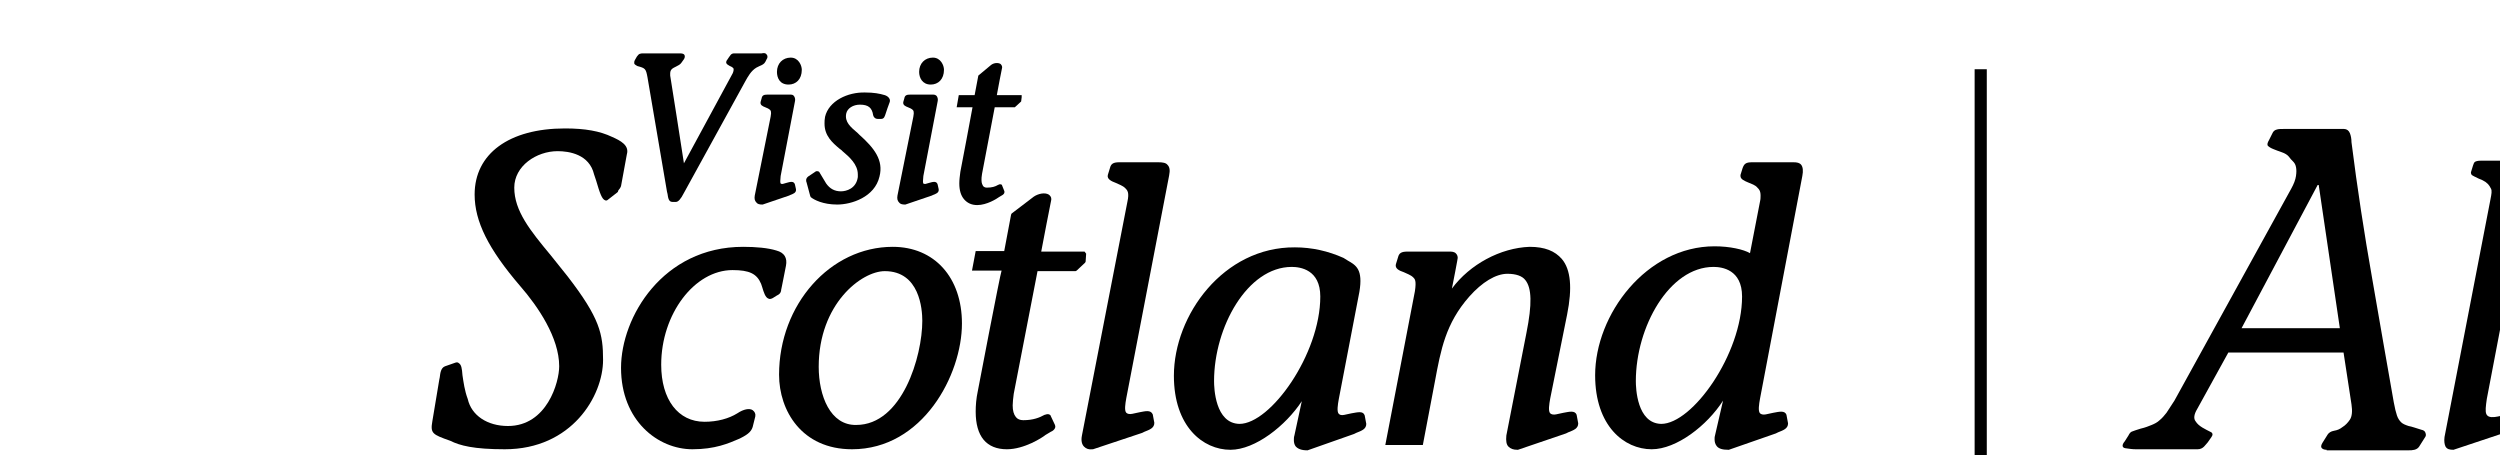
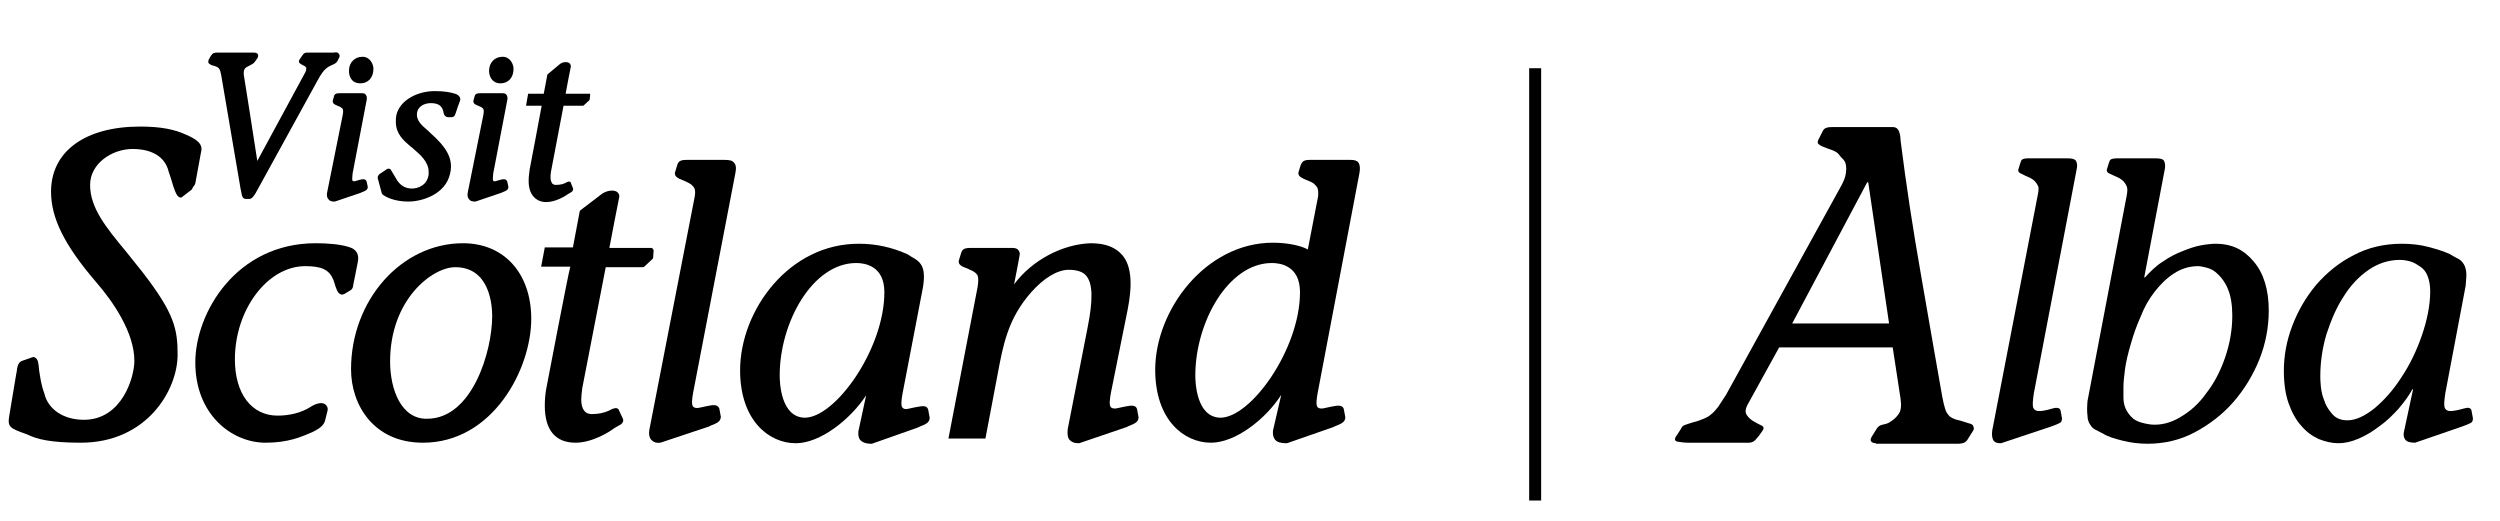
- <svg xmlns="http://www.w3.org/2000/svg">
+ <svg xmlns="http://www.w3.org/2000/svg" viewBox="80 0 480 100">
  <g class="vs-logo vs-logo--scotland">
    <path d="M331.5,30.7c-1.2,0-1.5,0.3-1.8,1.1l-0.4,1.3c0,0.1,0,0.2,0,0.2c0,0.6,0.7,0.9,1.4,1.2c0.7,0.3,1.4,0.5,1.8,1             c0.3,0.3,0.6,0.6,0.6,1.5c0,0.3,0,0.7-0.1,1.1c0,0-1.5,7.7-1.9,9.8c-1.2-0.7-3.8-1.3-6.7-1.3c-12.9,0-22.6,12.9-22.6,24.4             c0,9.6,5.5,14,10.7,14c4.7,0,10.5-4.5,13.5-9.2c-0.4,1.8-1.5,6.5-1.5,6.5c-0.1,0.3-0.1,0.5-0.1,0.8c0,0.5,0.1,0.9,0.4,1.3             c0.4,0.5,1.1,0.7,2.2,0.7l0.1,0L336,82c0,0,0.4-0.2,0.4-0.2c1-0.4,1.9-0.7,1.9-1.7c0,0-0.3-1.6-0.3-1.6c-0.3-0.9-1.4-0.6-2.5-0.4             l-1.4,0.3c-0.5,0.1-0.9,0-1.1-0.2c-0.4-0.4-0.2-1.7,0-2.8l8-42.1c0.2-1,0.1-1.7-0.2-2.1c-0.3-0.4-0.8-0.5-1.5-0.5H331.5 M309.5,72.1             c0-10.2,6.3-21.6,14.7-21.6c1.6,0,5.4,0.5,5.4,5.6c0,10.9-9.4,24.1-15.3,24.1C309.7,80.1,309.5,73.4,309.5,72.1" />
    <path d="M274.7,54.6c0.3-1.4,1-5.2,1-5.2c0-0.2,0.1-0.4,0.1-0.6c0-0.3-0.1-0.6-0.3-0.8c-0.3-0.4-0.9-0.4-1.3-0.4h-7.9             c-1.2,0-1.6,0.3-1.8,1.1c0,0-0.4,1.3-0.4,1.3c-0.2,0.8,0.6,1.2,1.5,1.5c0.6,0.3,1.3,0.5,1.8,1c0.3,0.3,0.6,0.6,0.3,2.6l-5.6,29.1             h7.1l2.3-12.1c1.1-5.9,2-10.9,6.5-16c2.4-2.7,5-4.3,7.2-4.3c1.6,0,2.8,0.4,3.4,1.2c1.2,1.5,1.3,4.5,0.2,10L285,82.4             c-0.1,1,0,1.7,0.4,2.1c0.4,0.4,0.9,0.6,1.7,0.6l0.1,0l9.1-3.1c0,0,0.4-0.2,0.4-0.2c1-0.4,1.9-0.7,1.9-1.7c0,0-0.3-1.6-0.3-1.6             c-0.3-0.9-1.4-0.6-2.5-0.4l-1.4,0.3c-0.5,0.1-0.9,0-1.1-0.2c-0.4-0.4-0.2-1.7,0-2.8l3.2-15.9c1-5,0.7-8.5-1-10.5             c-1.3-1.5-3.2-2.3-6.1-2.3C283.9,46.9,278.1,50,274.7,54.6" />
    <path d="M222.1,71.1c0,9.6,5.5,14,10.7,14c4.7,0,10.5-4.6,13.5-9.2c-0.4,1.8-1.4,6.5-1.4,6.5c-0.1,0.3-0.1,0.6-0.1,0.9             c0,0.4,0.1,0.8,0.3,1.1c0.4,0.5,1.1,0.8,2.2,0.8l0.1,0l8.8-3.1l0.4-0.2c1-0.4,1.9-0.7,1.9-1.7c0,0-0.3-1.6-0.3-1.6             c-0.3-0.9-1.3-0.6-2.5-0.4l-1.4,0.3c-0.5,0.1-0.8,0-1-0.2c-0.4-0.4-0.2-1.7,0-2.8l3.9-20.3c0.7-4.2-0.6-5-2.2-5.9l-0.8-0.5             c-2.9-1.3-6-2-9.2-2C231.5,46.7,222.1,59.6,222.1,71.1 M229.7,72.1c0-10.2,6.3-21.6,14.7-21.6c1.6,0,5.4,0.5,5.4,5.6             c0,10.9-9.4,24.1-15.3,24.1C229.9,80.1,229.7,73.4,229.7,72.1" />
    <path d="M219.1,30.7h-7.3c-1.2,0-1.6,0.3-1.8,1.1c0,0-0.4,1.3-0.4,1.3c-0.2,0.8,0.7,1.2,1.5,1.5c0.6,0.3,1.3,0.5,1.8,1             c0.4,0.4,0.8,0.8,0.4,2.6c0,0-8.6,44.2-8.6,44.2c-0.2,1,0,1.7,0.4,2.1c0.4,0.4,0.9,0.6,1.6,0.5l0.1,0l9.3-3.1c0,0,0.4-0.2,0.4-0.2             c1-0.4,1.9-0.7,1.9-1.7c0,0-0.3-1.6-0.3-1.6c-0.4-0.9-1.4-0.6-2.5-0.4l-1.4,0.3c-0.5,0.1-0.9,0-1.1-0.2c-0.4-0.4-0.2-1.7,0-2.8             l8.1-42.1c0.2-1,0.1-1.6-0.3-2C220.6,30.8,220,30.7,219.1,30.7" />
    <path d="M195.6,37.2l-4.2,3.2l-0.1,0.2c0,0-1.2,6.4-1.3,6.9h-5.4l-0.7,3.7h5.6C189.2,52,185,74,185,74             c-0.3,1.4-0.4,2.7-0.4,3.9c0,2.3,0.5,4.1,1.5,5.3c1,1.2,2.5,1.8,4.4,1.8c3.3,0,6.7-2.2,7.3-2.7c0,0,1-0.6,1-0.6             c0.3-0.1,1.1-0.6,0.8-1.3c0,0-0.8-1.7-0.8-1.7c0-0.1-0.1-0.2-0.3-0.3c-0.3-0.1-0.6,0-0.9,0.1c-0.9,0.5-2.1,1-4,1             c-0.6,0-1.1-0.2-1.4-0.6c-0.4-0.5-0.6-1.2-0.6-2.2c0-0.6,0.1-1.4,0.2-2.2c0,0,4-20.7,4.5-23.2h7.2l0.2-0.1l1.6-1.5l0.1-0.2l0.1-1.5             l-0.3-0.4H197c0.1-0.7,1.9-9.8,1.9-9.8c0-0.1,0-0.1,0-0.2c0-0.3-0.2-0.6-0.5-0.8C197.7,36.4,196.5,36.6,195.6,37.2" />
    <path d="M147.4,70.9c0,6.8,4.3,14.1,13.8,14.1c13.4,0,20.8-14.1,20.8-23.8c0-8.7-5.2-14.5-13.1-14.5             C157.1,46.7,147.4,57.6,147.4,70.9 M154.9,69.4c0-11.9,8.1-18.1,12.5-18.1c6.6,0,7.1,7.2,7.1,9.4c0,6.7-3.8,19.7-12.5,19.7             C157.1,80.5,154.9,74.9,154.9,69.4" />
    <path d="M117.5,69.6c0,10,7,15.4,13.5,15.4c4.3,0,6.8-1.1,8.9-2l0.2-0.1c1.6-0.8,2.2-1.4,2.4-2.5c0,0,0.4-1.6,0.4-1.6             c0.1-0.5-0.1-0.9-0.5-1.2c-0.6-0.4-1.7-0.2-2.9,0.6c-1.6,1-3.8,1.6-6.2,1.6c-5,0-8.2-4.2-8.2-10.8c0-9.6,6.3-17.9,13.5-17.9             c3.2,0,4.6,0.7,5.4,2.6l0.2,0.6c0.3,1,0.6,2,1.2,2.2c0.2,0.1,0.4,0.1,0.8-0.1c0,0,0.8-0.5,0.8-0.5c0.7-0.3,0.8-0.8,0.8-1.1             c0,0.1,0.9-4.5,0.9-4.5c0.3-1.5-0.3-2.5-1.8-2.9c-1.6-0.5-3.9-0.7-6.3-0.7C125.4,46.7,117.5,60,117.5,69.6" />
    <path d="M89.8,36.8c0,5.1,2.6,10.3,8.6,17.3c3.4,3.9,7.4,9.8,7.4,15.2c0,3-2.3,11.3-9.7,11.3c-3.9,0-6.9-2-7.6-5.1             c-0.6-1.6-0.8-3.2-1-4.5c-0.1-1.3-0.2-2-0.7-2.3c-0.1-0.1-0.3-0.2-0.6-0.1c0,0-2,0.7-2,0.7c-0.8,0.3-0.9,1.3-1,2.1l-0.1,0.5             l-1.3,7.8c-0.4,2.3,0,2.5,3.4,3.7C87,84.3,89.6,85,95.5,85c12.7,0,18.6-10.1,18.6-16.9c0-4.9-0.6-7.9-6.7-15.8l-3.2-4             c-3.9-4.7-6.9-8.4-6.9-12.8c0-4.1,4.2-6.9,8.2-6.9c2.2,0,6,0.6,6.9,4.4c0,0,0.4,1.2,0.4,1.2c0.7,2.4,1.1,3.5,1.7,3.7             c0.2,0.1,0.4,0,0.5-0.1l1.8-1.4l0.1-0.1L117,36c0.2-0.2,0.4-0.5,0.5-0.8c0,0,1.1-6,1.1-6c0.5-1.7-1.2-2.6-2.8-3.3             c-2.3-1.1-5.1-1.6-8.9-1.6C96.3,24.3,89.8,29.1,89.8,36.8" />
  </g>
  <g class="vs-logo-visit">
    <path d="M147,13.6c0-1.6,1.1-2.7,2.6-2.7c1.5,0,2.1,1.5,2.1,2.3c0,1.8-1.1,2.8-2.5,2.8C147.5,16,147,14.7,147,13.6" />
    <path d="M173.9,13.6c0-1.6,1.1-2.7,2.6-2.7c1.5,0,2.1,1.5,2.1,2.3c0,1.8-1.1,2.8-2.5,2.8             C174.5,16,173.9,14.7,173.9,13.6" />
    <path d="M144.1,10.1l-0.2,0h-5c-0.5,0-0.7,0.3-0.8,0.5l-0.1,0.1c0,0-0.4,0.6-0.4,0.6c-0.1,0.1-0.2,0.3-0.2,0.4             c0,0.1,0,0.1,0,0.2c0.1,0.3,0.4,0.4,0.7,0.6c0.3,0.1,0.6,0.3,0.7,0.5c0,0.1,0,0.1,0,0.2c0,0.2-0.1,0.6-0.3,0.9             c0,0-7.3,13.5-9.1,16.8c-0.2-1.5-2.6-16.6-2.6-16.6c0-0.1,0-0.3,0-0.4c0-0.8,0.5-1,1.1-1.3c0.4-0.2,0.8-0.4,1-0.7             c0,0,0.5-0.7,0.5-0.7c0.2-0.3,0.2-0.6,0.1-0.8c-0.1-0.2-0.4-0.3-0.8-0.3h-6.9c-0.6,0-0.9,0-1.3,0.6l-0.4,0.7             c-0.1,0.2-0.1,0.3-0.1,0.4c0,0.1,0,0.1,0,0.2c0.1,0.3,0.5,0.4,0.6,0.5c1.5,0.4,1.6,0.5,1.9,2.1l3.7,21.7l0.1,0.4             c0.1,0.7,0.2,1.5,0.9,1.5h0.7c0.4,0,0.9-0.5,1.5-1.7l11.6-21.1c0.5-0.9,1.1-2,2.1-2.6l0.6-0.3c0.5-0.2,0.9-0.4,1.1-0.8             c0,0,0.3-0.6,0.3-0.6c0.1-0.1,0.1-0.3,0.1-0.4c0-0.1,0-0.2-0.1-0.3C144.9,10,144.5,10,144.1,10.1" />
    <path d="M149.5,17.9h-4.3c-0.6,0-1,0.1-1.1,0.7c0,0-0.2,0.7-0.2,0.7c-0.1,0.6,0.4,0.8,0.9,1c0.3,0.1,0.7,0.3,0.9,0.5             c0.1,0.1,0.3,0.3,0.1,1.3L142.8,37c-0.1,0.6,0,1,0.3,1.3c0.2,0.3,0.6,0.4,1.1,0.4l0.1,0l5-1.7c0,0,0.2-0.1,0.2-0.1             c0.5-0.2,1.2-0.4,1.1-1.1c0,0-0.2-0.9-0.2-0.9c-0.2-0.7-0.9-0.5-1.6-0.3l-0.7,0.2c-0.2,0-0.4,0-0.4-0.1c-0.1-0.1-0.1-0.6,0-1.4             l2.7-14.1c0.1-0.4,0-0.7-0.1-0.9C150.1,17.9,149.8,17.9,149.5,17.9" />
    <path d="M156.1,22.1c-0.1,0.5-0.1,0.9-0.1,1.3c0,2.3,1.5,3.6,2.8,4.7l0.4,0.3c0,0,0.2,0.2,0.2,0.2             c1.3,1.1,2.9,2.5,2.9,4.4c0,0.1,0,0.3,0,0.5c-0.3,2.2-2.2,2.7-3.2,2.7c-1.2,0-2.1-0.5-2.8-1.5c0,0-1.2-2-1.2-2c0,0-0.1-0.3-0.4-0.3             c-0.3-0.1-0.6,0.2-0.6,0.2c0,0-1.2,0.8-1.2,0.8c-0.5,0.4-0.4,0.9-0.3,1.1c0,0,0.7,2.6,0.7,2.6l0.1,0.2c0.6,0.5,2.3,1.4,5,1.4             c2.7,0,7.1-1.4,8-5.3c0.8-3.1-1-5.4-3.8-7.9l-0.3-0.3c-1.4-1.2-2.5-2.1-2.2-3.7c0.2-1,1.3-1.7,2.6-1.7c1.6,0,2.3,0.6,2.5,2             c0.1,0.4,0.4,0.7,0.9,0.7h0.6c0.6,0,0.7-0.5,0.9-1.1l0.3-0.9c0,0,0.4-1.1,0.4-1.1c0.1-0.2,0.1-0.5,0-0.7c-0.2-0.4-0.6-0.6-0.9-0.7             c-1-0.3-2.1-0.5-3.7-0.5C160.4,17.4,156.8,19.1,156.1,22.1" />
    <path d="M176.5,17.9h-4.3c-0.6,0-1,0.1-1.1,0.7c0,0-0.2,0.7-0.2,0.7c-0.1,0.6,0.4,0.8,0.9,1c0.3,0.1,0.7,0.3,0.9,0.5             c0.1,0.1,0.3,0.3,0.1,1.3L169.8,37c-0.1,0.6,0,1,0.3,1.3c0.2,0.3,0.6,0.4,1.1,0.4l0.1,0l5-1.7c0,0,0.2-0.1,0.2-0.1             c0.5-0.2,1.2-0.4,1.1-1.1c0,0-0.2-0.9-0.2-0.9c-0.2-0.7-0.9-0.5-1.6-0.3l-0.7,0.2c-0.2,0-0.4,0-0.4-0.1c-0.1-0.1-0.1-0.6,0-1.4             l2.7-14.1c0.1-0.4,0-0.7-0.1-0.9C177.1,17.9,176.7,17.9,176.5,17.9" />
    <path d="M187.5,12.3l-2.4,2c0,0-0.6,3.2-0.7,3.7c-0.4,0-3,0-3,0l-0.4,2.3c0,0,2.4,0,3,0c-0.1,0.7-2.3,12.2-2.3,12.2             c-0.1,0.8-0.2,1.5-0.2,2.2c0,1.3,0.3,2.3,0.9,3c0.6,0.7,1.4,1.1,2.5,1.1c1.8,0,3.7-1.2,4.1-1.5c0,0,0.5-0.3,0.5-0.3             c0.6-0.3,0.6-0.7,0.5-0.9c0,0-0.4-1-0.4-1c0-0.1-0.1-0.2-0.2-0.2c-0.2-0.1-0.4,0-0.6,0.1c-0.5,0.3-1.1,0.5-2.1,0.5             c-0.3,0-0.5-0.1-0.7-0.3c-0.1-0.2-0.3-0.5-0.3-1.1c0-0.3,0-0.7,0.1-1.2c0,0,2.3-12,2.4-12.6h3.8l1.2-1.1l0.1-0.8l0-0.4             c0,0-4.1,0-4.7,0c0.1-0.7,1-5.2,1-5.2c0,0,0-0.1,0-0.1c0-0.2-0.1-0.4-0.3-0.6C188.8,11.8,188,11.9,187.5,12.3" />
  </g>
  <g class="vs-logo-alba">
    <path d="M464.2,85.1c-0.7,0-1.2-0.1-1.5-0.6c-0.2-0.4-0.3-1-0.2-1.8l8.7-45c0.2-1,0.3-1.6,0.1-2             c-0.2-0.4-0.4-0.7-0.6-0.9c-0.3-0.3-0.6-0.5-1-0.7c-0.4-0.2-0.8-0.3-1.1-0.5c-0.3-0.1-0.6-0.3-0.8-0.4c-0.2-0.1-0.3-0.3-0.3-0.6             l0.4-1.3c0.1-0.3,0.2-0.6,0.4-0.7c0.2-0.1,0.5-0.2,1.1-0.2h7.5c0.9,0,1.4,0.1,1.7,0.5c0.2,0.4,0.3,0.9,0.1,1.7l-8.2,42.9             c-0.2,1.4-0.3,2.3-0.1,2.8c0.2,0.5,0.7,0.7,1.6,0.6c0.8-0.1,1.5-0.3,2.2-0.5c0.7-0.2,1.2-0.1,1.4,0.3l0.3,1.6c0,0.5-0.1,0.8-0.6,1             c-0.4,0.2-1,0.4-1.5,0.6L464.2,85.1z" />
    <path d="M488.3,37.7c0.2-1,0.2-1.6,0-2c-0.2-0.4-0.4-0.7-0.6-0.9c-0.3-0.3-0.6-0.5-1-0.7c-0.4-0.2-0.7-0.3-1.1-0.5             c-0.3-0.1-0.6-0.3-0.8-0.4c-0.2-0.1-0.3-0.3-0.3-0.6l0.4-1.3c0.1-0.3,0.2-0.6,0.4-0.7c0.2-0.1,0.6-0.2,1.1-0.2h7.4             c0.9,0,1.5,0.1,1.7,0.5c0.2,0.4,0.3,1,0.1,1.8l-3.9,20.5l0.1,0.1c1.1-1.2,2.2-2.3,3.5-3.1c1.3-0.9,2.5-1.5,3.8-2             c1.2-0.5,2.4-0.9,3.5-1.1c1.1-0.2,2.1-0.3,2.9-0.3c2.9,0,5.3,1.1,7.2,3.4c1.9,2.2,2.9,5.4,2.9,9.4c0,3.2-0.6,6.4-1.8,9.4             c-1.2,3-2.9,5.8-5,8.2c-2.1,2.4-4.6,4.3-7.4,5.8c-2.8,1.5-5.9,2.2-9.1,2.2c-1.6,0-3.2-0.2-4.8-0.6c-1.6-0.4-2.9-0.8-3.8-1.4             c-0.5-0.2-0.9-0.5-1.4-0.7c-0.4-0.2-0.8-0.6-1-1c-0.3-0.4-0.5-1-0.5-1.7c-0.1-0.7-0.1-1.6,0-2.8L488.3,37.7z M492.9,81.5             c1.9,0.2,3.9-0.3,5.7-1.4c1.9-1.1,3.6-2.6,5-4.6c1.5-1.9,2.7-4.2,3.6-6.8c0.9-2.6,1.4-5.3,1.4-8.1c0-2.1-0.3-3.8-0.8-5             c-0.5-1.3-1.2-2.2-1.9-2.9c-0.7-0.7-1.4-1.1-2.2-1.3c-0.7-0.2-1.3-0.3-1.6-0.3c-1.8,0-3.3,0.5-4.7,1.4c-1.4,0.9-2.6,2.1-3.7,3.5             s-2,3-2.7,4.8c-0.8,1.8-1.4,3.5-1.9,5.3c-0.5,1.7-0.9,3.3-1.1,4.8c-0.2,1.5-0.3,2.6-0.3,3.5v1.8c0,0.8,0.1,1.5,0.4,2.2             c0.3,0.7,0.8,1.4,1.5,2C490.4,81,491.5,81.3,492.9,81.5" />
    <path d="M543.3,74.8l-0.1-0.1c-0.7,1.3-1.6,2.5-2.7,3.8c-1.1,1.2-2.3,2.4-3.6,3.3c-1.3,1-2.6,1.8-4,2.4             c-1.4,0.6-2.7,0.9-3.9,0.9c-1.3,0-2.5-0.3-3.8-0.8c-1.3-0.6-2.4-1.4-3.4-2.6c-1-1.1-1.8-2.6-2.4-4.3c-0.6-1.7-0.9-3.8-0.9-6.2             c0-2.8,0.5-5.7,1.6-8.6c1.1-2.9,2.6-5.5,4.6-7.9c2-2.3,4.4-4.3,7.2-5.7c2.8-1.5,5.9-2.2,9.3-2.2c1.8,0,3.5,0.2,5,0.6             c1.5,0.4,2.9,0.8,4.2,1.4c0.5,0.3,1,0.6,1.4,0.8c0.5,0.2,0.8,0.5,1.1,0.9c0.3,0.4,0.5,0.9,0.6,1.6c0.1,0.7,0,1.6-0.1,2.8l-3.9,20.6             c-0.2,1.4-0.3,2.3-0.1,2.8c0.2,0.5,0.7,0.7,1.5,0.6c0.8-0.1,1.6-0.3,2.3-0.5c0.7-0.2,1.1-0.1,1.3,0.3l0.3,1.6c0,0.5-0.1,0.8-0.6,1             c-0.4,0.2-1,0.4-1.5,0.6l-9,3.1c-1,0-1.6-0.2-1.9-0.6c-0.3-0.4-0.4-1-0.2-1.7L543.3,74.8z M530.7,80.7c1.6,0,3.3-0.8,5.2-2.3             c1.9-1.6,3.6-3.5,5.2-6c1.6-2.4,2.9-5.1,3.9-8c1-2.9,1.6-5.8,1.6-8.5c0-1.2-0.2-2.1-0.5-2.9c-0.3-0.8-0.8-1.4-1.4-1.8             c-0.6-0.4-1.2-0.8-1.9-1c-0.7-0.2-1.4-0.3-2-0.3c-2.1,0-4.1,0.6-6,1.9c-1.9,1.3-3.5,3-4.8,5.1c-1.4,2.1-2.4,4.5-3.3,7.2             c-0.8,2.7-1.2,5.4-1.2,8.1c0,0.4,0,1.1,0.1,2c0.1,0.9,0.3,1.9,0.7,2.8c0.3,1,0.9,1.8,1.5,2.5C528.5,80.3,529.4,80.7,530.7,80.7" />
    <path d="M440.2,85.1c-0.4,0-0.7-0.1-0.9-0.3c-0.2-0.2-0.2-0.5,0.1-1l1-1.6c0.2-0.3,0.6-0.6,1.2-0.7             c0.6-0.1,1.1-0.3,1.6-0.7c0.5-0.3,1-0.8,1.4-1.4c0.4-0.6,0.5-1.6,0.3-2.9l-1.5-9.8h-21.8l-5.9,10.7c-0.6,1-0.7,1.8-0.3,2.3             c0.3,0.5,0.8,0.9,1.3,1.2c0.5,0.3,1.1,0.6,1.5,0.8c0.5,0.2,0.5,0.6,0.2,1l-0.7,1c-0.2,0.2-0.4,0.5-0.7,0.8c-0.3,0.3-0.7,0.5-1.2,0.5             h-11.7c-0.7,0-1.3-0.1-2-0.2c-0.6-0.1-0.7-0.6-0.1-1.3l0.7-1.1c0.2-0.4,0.4-0.7,0.8-0.8c0.3-0.1,0.8-0.3,1.5-0.5             c0.9-0.2,1.6-0.5,2.1-0.7c0.5-0.2,1.1-0.5,1.5-0.9c0.5-0.4,0.9-0.9,1.3-1.4c0.4-0.6,0.9-1.4,1.5-2.3l22.1-40.1             c0.5-0.9,0.8-1.7,0.9-2.4c0.1-0.7,0.1-1.2,0-1.7c-0.1-0.5-0.3-0.8-0.6-1.1c-0.3-0.3-0.5-0.5-0.7-0.8c-0.3-0.4-0.8-0.7-1.4-0.9             c-0.6-0.2-1.1-0.4-1.6-0.6c-0.5-0.2-0.8-0.4-1-0.6c-0.2-0.2-0.1-0.6,0.2-1.1l0.6-1.2c0.2-0.5,0.5-0.7,0.9-0.8             c0.3-0.1,0.8-0.1,1.2-0.1h11.5c0.5,0,0.9,0.3,1.1,0.8c0.2,0.5,0.3,1.1,0.3,1.7c1.1,8.7,2.4,17.2,3.9,25.7s2.8,16.3,4.1,23.5             c0.2,1.1,0.4,1.9,0.6,2.5c0.2,0.6,0.5,1,0.8,1.3c0.3,0.3,0.8,0.5,1.4,0.7c0.6,0.1,1.4,0.4,2.4,0.7c0.5,0.1,0.7,0.3,0.8,0.6             c0.1,0.3,0.1,0.5,0,0.7l-1.2,1.9c-0.2,0.3-0.5,0.5-0.9,0.6c-0.4,0.1-0.7,0.1-1.1,0.1H440.2z M442.7,62.1l-4-27.1h-0.2l-14.4,27.1             H442.7z" />
  </g>
  <rect x="373.6" y="13.1" class="vs-logo-bar" width="2.3" height="83" />
</svg>
